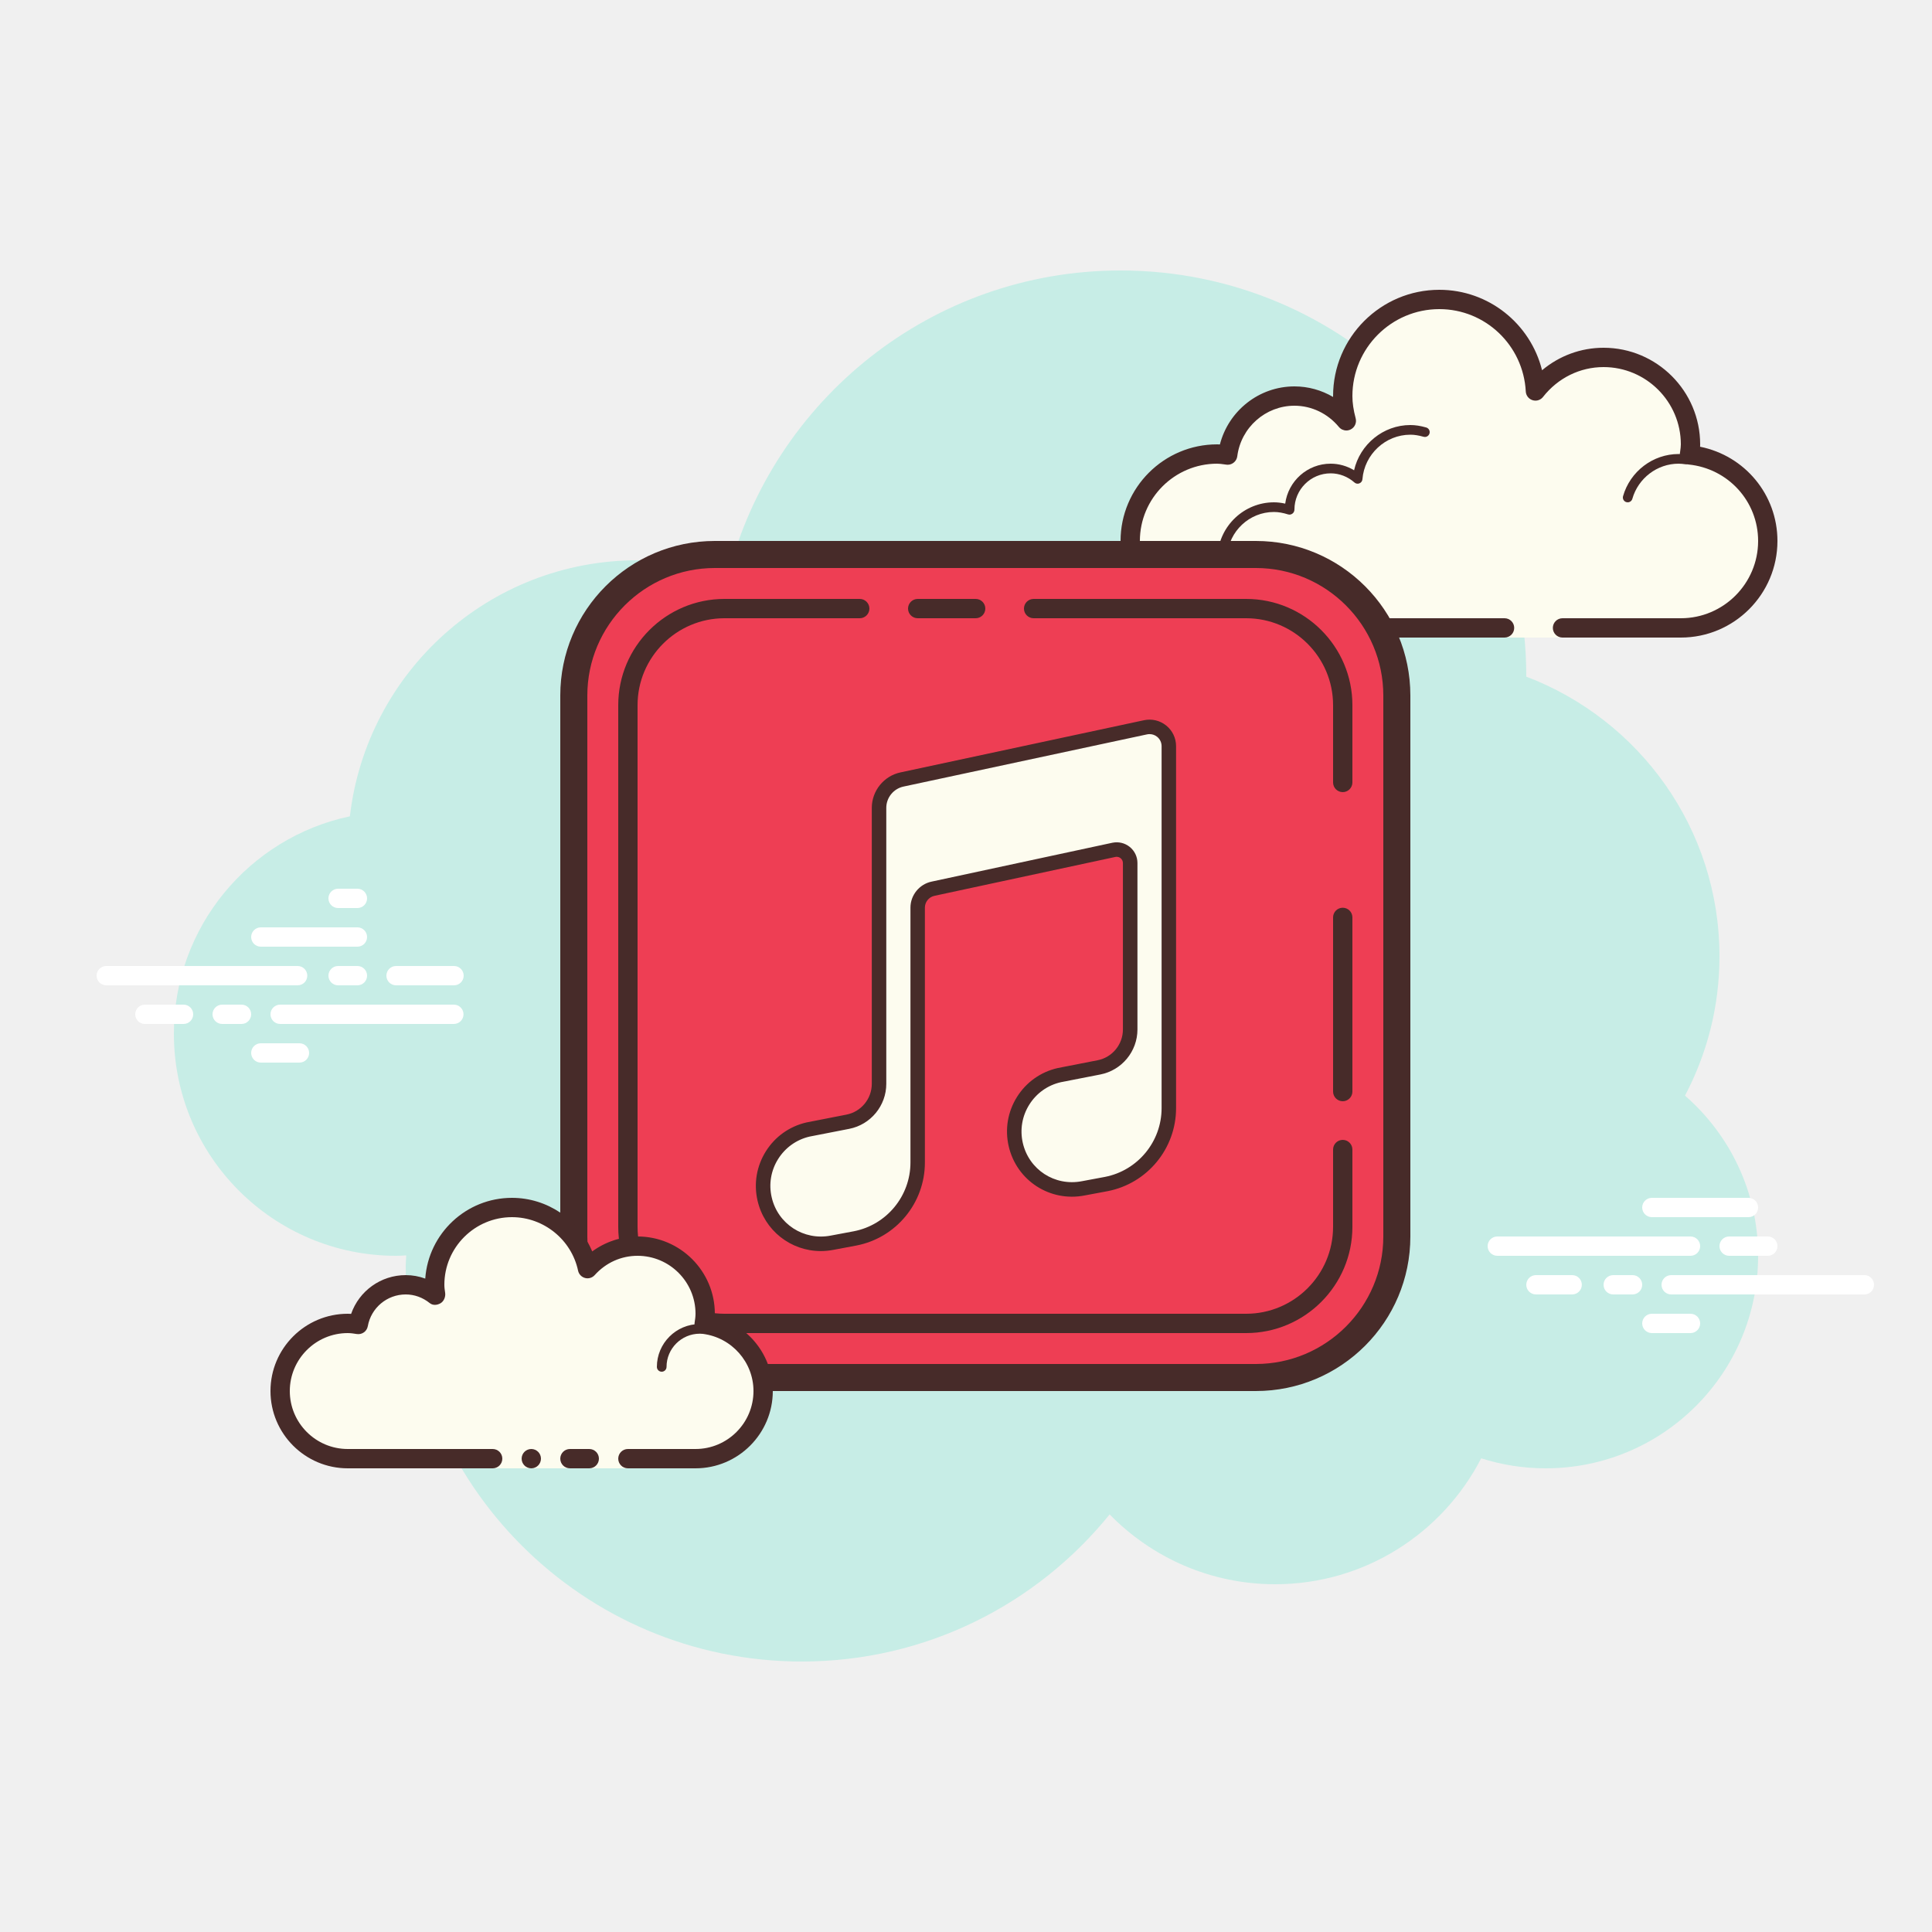
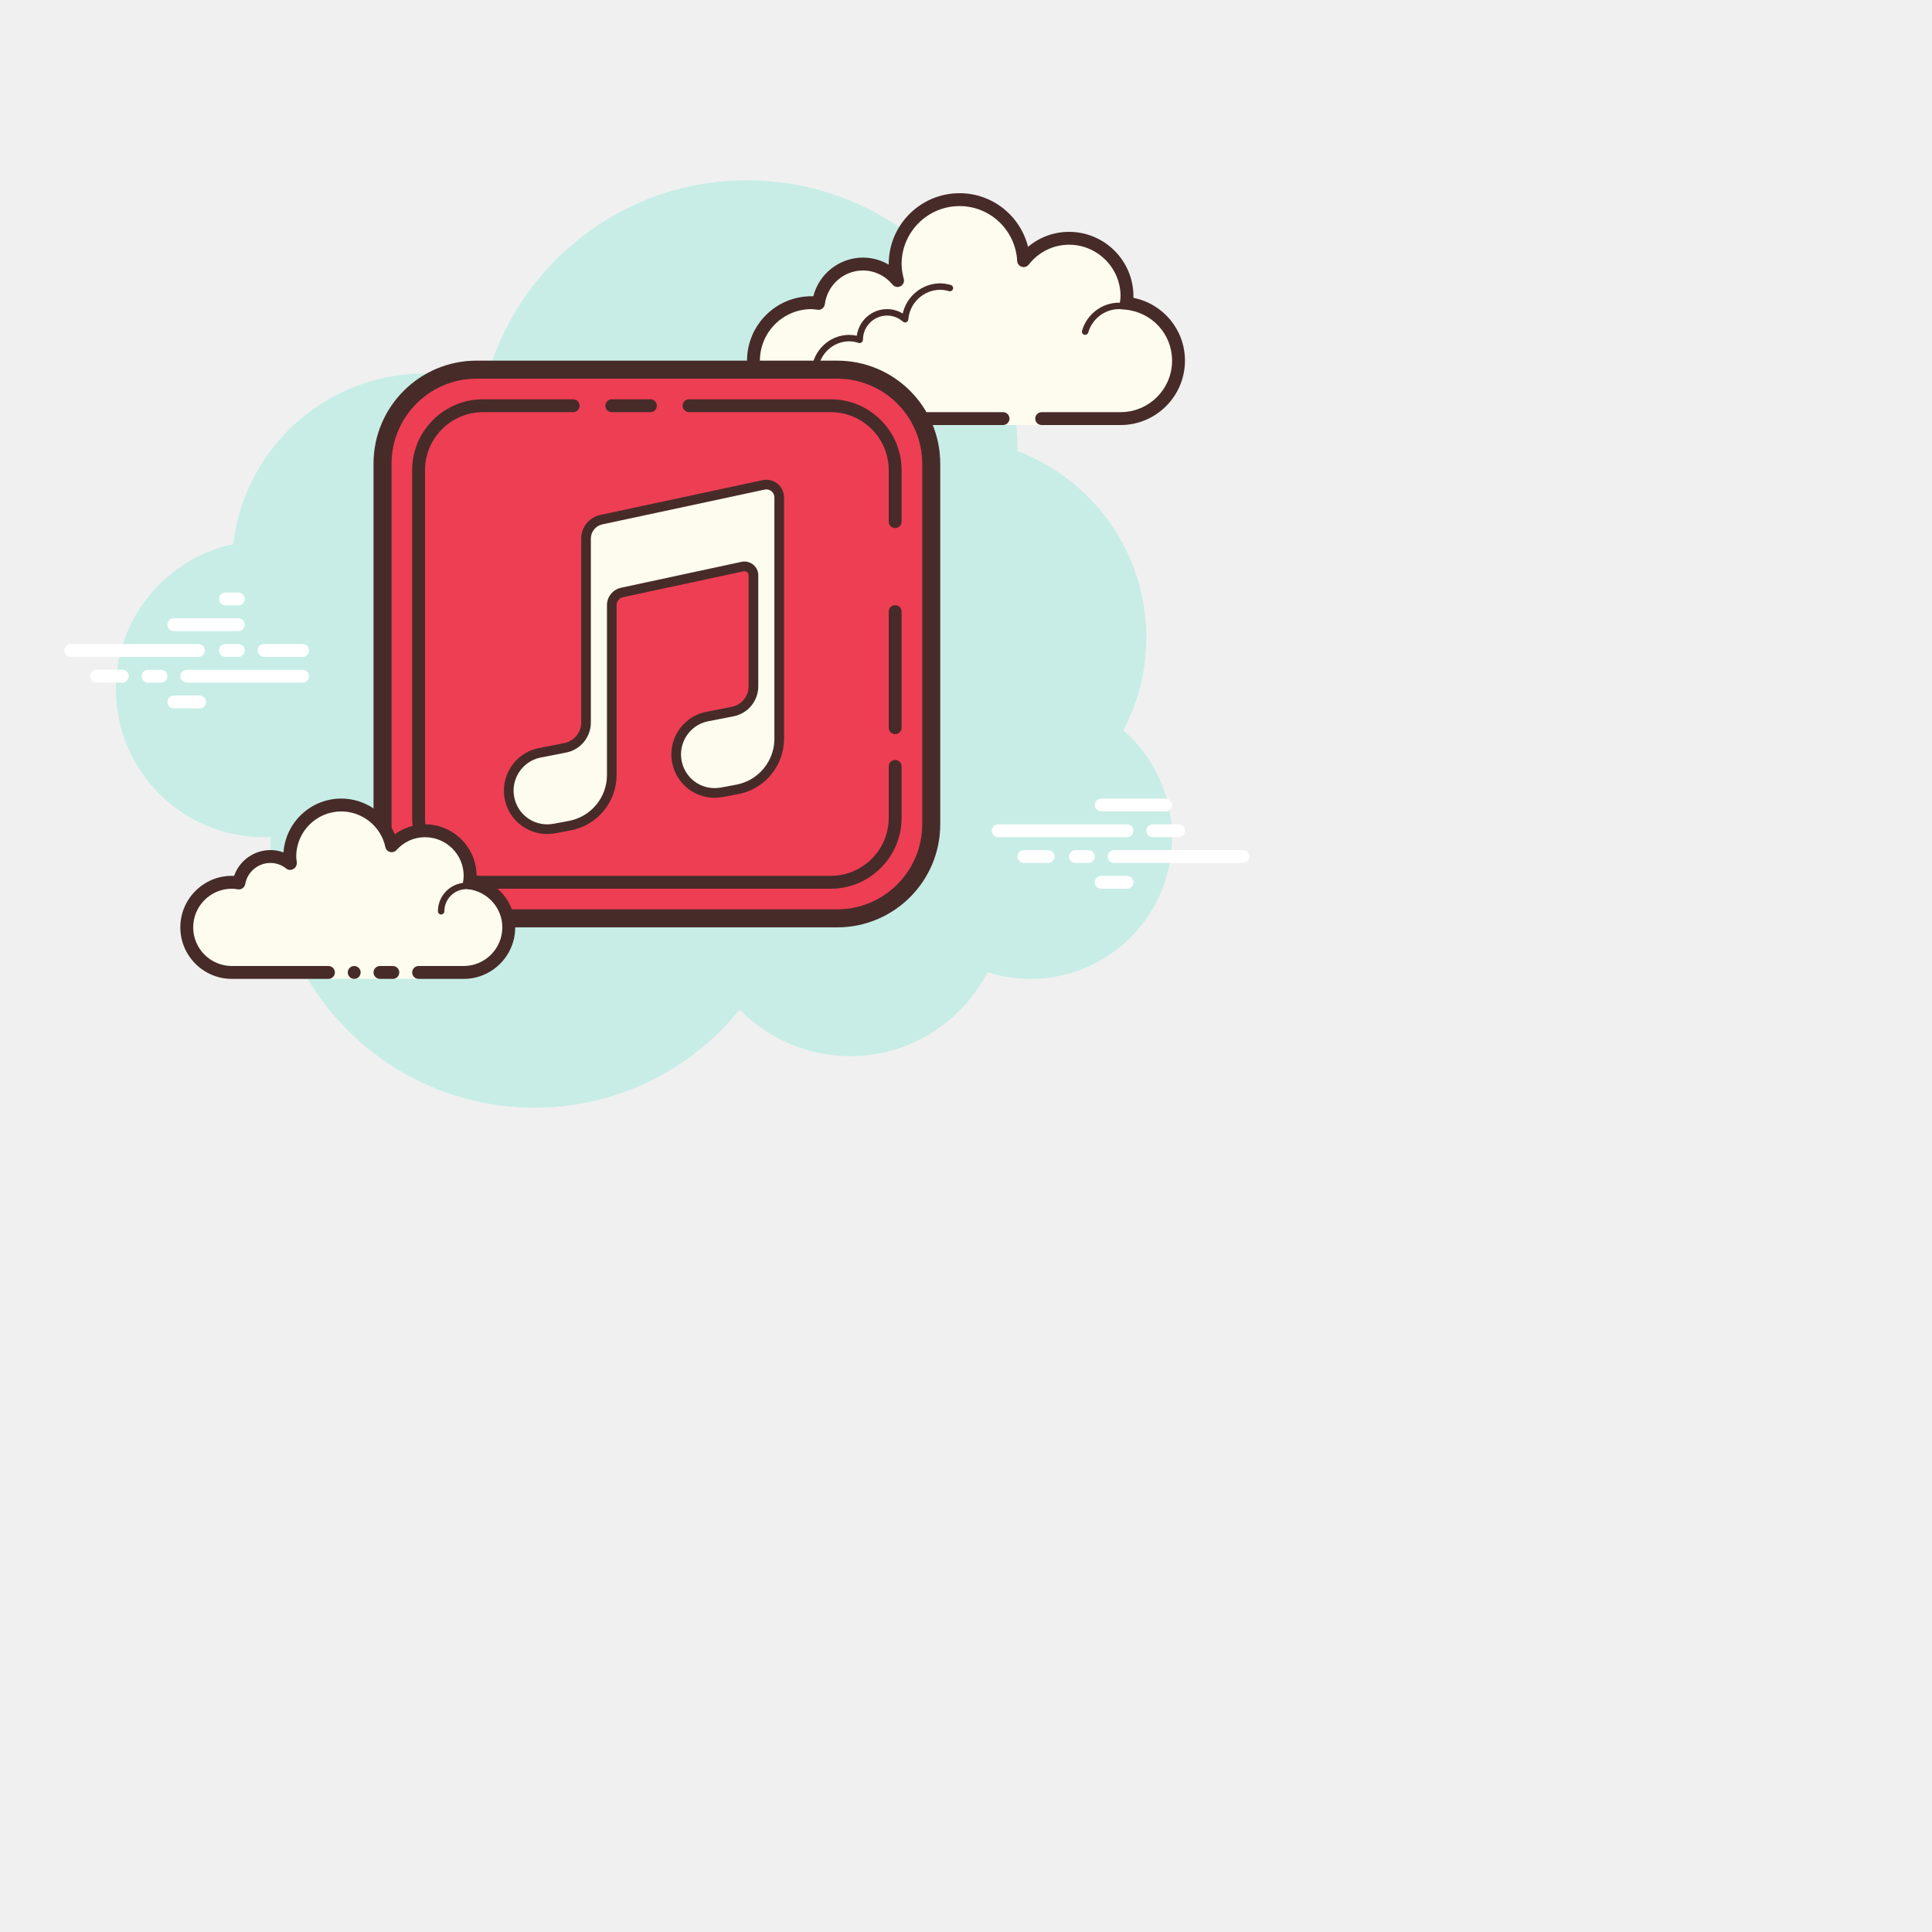
- <svg xmlns="http://www.w3.org/2000/svg" x="0px" y="0px" width="100" height="100" viewBox="0 0 100 100">
+ <svg xmlns="http://www.w3.org/2000/svg" x="0px" y="0px" width="150" height="150" viewBox="0 0 150 150">
  <path fill="#c7ede6" d="M87.215,56.71C88.35,54.555,89,52.105,89,49.5c0-6.621-4.159-12.257-10.001-14.478 C78.999,35.015,79,35.008,79,35c0-11.598-9.402-21-21-21c-9.784,0-17.981,6.701-20.313,15.757C36.211,29.272,34.638,29,33,29 c-7.692,0-14.023,5.793-14.89,13.252C12.906,43.353,9,47.969,9,53.5C9,59.851,14.149,65,20.5,65c0.177,0,0.352-0.012,0.526-0.022 C21.022,65.153,21,65.324,21,65.5C21,76.822,30.178,86,41.5,86c6.437,0,12.175-2.972,15.934-7.614C59.612,80.611,62.64,82,66,82 c4.65,0,8.674-2.65,10.666-6.518C77.718,75.817,78.837,76,80,76c6.075,0,11-4.925,11-11C91,61.689,89.53,58.727,87.215,56.71z" />
  <path fill="#fdfcef" d="M80.875,32.5c0,0,3.64,0,6.125,0s4.5-2.015,4.5-4.5c0-2.333-1.782-4.229-4.055-4.455 C87.467,23.364,87.5,23.187,87.5,23c0-2.485-2.015-4.5-4.5-4.5c-1.438,0-2.703,0.686-3.527,1.736 C79.333,17.6,77.171,15.5,74.5,15.5c-2.761,0-5,2.239-5,5c0,0.446,0.077,0.87,0.187,1.282C69.045,21.005,68.086,20.5,67,20.5 c-1.781,0-3.234,1.335-3.455,3.055C63.364,23.533,63.187,23.5,63,23.5c-2.485,0-4.5,2.015-4.5,4.5s2.015,4.5,4.5,4.5s9.5,0,9.5,0 h5.375V33h3V32.5z" />
  <path fill="#472b29" d="M74.5,15c-3.033,0-5.5,2.467-5.5,5.5c0,0.016,0,0.031,0,0.047C68.398,20.192,67.71,20,67,20 c-1.831,0-3.411,1.261-3.858,3.005C63.095,23.002,63.048,23,63,23c-2.757,0-5,2.243-5,5s2.243,5,5,5h14.875 c0.276,0,0.5-0.224,0.5-0.5s-0.224-0.5-0.5-0.5H63c-2.206,0-4-1.794-4-4s1.794-4,4-4c0.117,0,0.23,0.017,0.343,0.032l0.141,0.019 c0.021,0.003,0.041,0.004,0.062,0.004c0.246,0,0.462-0.185,0.495-0.437C64.232,22.125,65.504,21,67,21 c0.885,0,1.723,0.401,2.301,1.1c0.098,0.118,0.241,0.182,0.386,0.182c0.078,0,0.156-0.018,0.228-0.056 c0.209-0.107,0.314-0.346,0.254-0.573C70.054,21.218,70,20.852,70,20.5c0-2.481,2.019-4.5,4.5-4.5c2.381,0,4.347,1.872,4.474,4.263 c0.011,0.208,0.15,0.387,0.349,0.45c0.05,0.016,0.101,0.024,0.152,0.024c0.15,0,0.296-0.069,0.392-0.192 C80.638,19.563,81.779,19,83,19c2.206,0,4,1.794,4,4c0,0.117-0.017,0.23-0.032,0.343l-0.019,0.141 c-0.016,0.134,0.022,0.268,0.106,0.373s0.207,0.172,0.34,0.185C89.451,24.247,91,25.949,91,28c0,2.206-1.794,4-4,4h-6.125 c-0.276,0-0.5,0.224-0.5,0.5s0.224,0.5,0.5,0.5H87c2.757,0,5-2.243,5-5c0-2.397-1.689-4.413-4.003-4.877 C87.999,23.082,88,23.041,88,23c0-2.757-2.243-5-5-5c-1.176,0-2.293,0.416-3.183,1.164C79.219,16.76,77.055,15,74.5,15L74.5,15z" />
  <path fill="#472b29" d="M73,22c-1.403,0-2.609,0.999-2.913,2.341C69.72,24.119,69.301,24,68.875,24 c-1.202,0-2.198,0.897-2.353,2.068C66.319,26.022,66.126,26,65.938,26c-1.529,0-2.811,1.2-2.918,2.732 C63.01,28.87,63.114,28.99,63.251,29c0.006,0,0.012,0,0.018,0c0.13,0,0.24-0.101,0.249-0.232c0.089-1.271,1.151-2.268,2.419-2.268 c0.229,0,0.47,0.042,0.738,0.127c0.022,0.007,0.045,0.01,0.067,0.01c0.055,0,0.11-0.02,0.156-0.054 C66.962,26.537,67,26.455,67,26.375c0-1.034,0.841-1.875,1.875-1.875c0.447,0,0.885,0.168,1.231,0.473 c0.047,0.041,0.106,0.063,0.165,0.063c0.032,0,0.063-0.006,0.093-0.019c0.088-0.035,0.148-0.117,0.155-0.212 C70.623,23.512,71.712,22.5,73,22.5c0.208,0,0.425,0.034,0.682,0.107c0.023,0.007,0.047,0.01,0.07,0.01 c0.109,0,0.207-0.073,0.239-0.182c0.038-0.133-0.039-0.271-0.172-0.309C73.517,22.04,73.256,22,73,22L73,22z" />
  <path fill="#472b29" d="M86.883,23.5c-1.326,0-2.508,0.897-2.874,2.182c-0.038,0.133,0.039,0.271,0.172,0.309 C84.205,25.997,84.228,26,84.25,26c0.109,0,0.209-0.072,0.24-0.182C84.795,24.748,85.779,24,86.883,24 c0.117,0,0.23,0.014,0.342,0.029c0.012,0.002,0.023,0.003,0.035,0.003c0.121,0,0.229-0.092,0.246-0.217 c0.019-0.137-0.077-0.263-0.214-0.281C87.158,23.516,87.022,23.5,86.883,23.5L86.883,23.5z" />
  <path fill="#fff" d="M15.405,51H5.5C5.224,51,5,50.776,5,50.5S5.224,50,5.5,50h9.905c0.276,0,0.5,0.224,0.5,0.5 S15.682,51,15.405,51z" />
  <path fill="#fff" d="M18.5,51h-1c-0.276,0-0.5-0.224-0.5-0.5s0.224-0.5,0.5-0.5h1c0.276,0,0.5,0.224,0.5,0.5 S18.777,51,18.5,51z" />
  <path fill="#fff" d="M23.491,53H14.5c-0.276,0-0.5-0.224-0.5-0.5s0.224-0.5,0.5-0.5h8.991c0.276,0,0.5,0.224,0.5,0.5 S23.767,53,23.491,53z" />
  <path fill="#ee3e54" d="M36.546,29h28.409c3.753,0,6.796,3.043,6.796,6.796v28.409c0,3.753-3.043,6.796-6.796,6.796H36.546 c-3.753,0-6.796-3.043-6.796-6.796V35.796C29.75,32.043,32.793,29,36.546,29z" />
  <path fill="#fff" d="M12.5,53h-1c-0.276,0-0.5-0.224-0.5-0.5s0.224-0.5,0.5-0.5h1c0.276,0,0.5,0.224,0.5,0.5 S12.777,53,12.5,53z" />
  <path fill="#fff" d="M9.5,53h-2C7.224,53,7,52.776,7,52.5S7.224,52,7.5,52h2c0.276,0,0.5,0.224,0.5,0.5S9.777,53,9.5,53z" />
  <path fill="#fff" d="M15.5,55h-2c-0.276,0-0.5-0.224-0.5-0.5s0.224-0.5,0.5-0.5h2c0.276,0,0.5,0.224,0.5,0.5 S15.776,55,15.5,55z" />
  <path fill="#fff" d="M18.5,46c-0.177,0-0.823,0-1,0c-0.276,0-0.5,0.224-0.5,0.5s0.224,0.5,0.5,0.5c0.177,0,0.823,0,1,0 c0.276,0,0.5-0.224,0.5-0.5S18.776,46,18.5,46z" />
  <path fill="#fff" d="M18.5,48c-0.177,0-4.823,0-5,0c-0.276,0-0.5,0.224-0.5,0.5s0.224,0.5,0.5,0.5c0.177,0,4.823,0,5,0 c0.276,0,0.5-0.224,0.5-0.5S18.776,48,18.5,48z" />
  <path fill="#fff" d="M23.5,50c-0.177,0-2.823,0-3,0c-0.276,0-0.5,0.224-0.5,0.5s0.224,0.5,0.5,0.5c0.177,0,2.823,0,3,0 c0.276,0,0.5-0.224,0.5-0.5S23.776,50,23.5,50z" />
  <path fill="#fff" d="M87.5,65h-10c-0.276,0-0.5-0.224-0.5-0.5s0.224-0.5,0.5-0.5h10c0.276,0,0.5,0.224,0.5,0.5 S87.776,65,87.5,65z" />
  <path fill="#fff" d="M91.5,65h-2c-0.276,0-0.5-0.224-0.5-0.5s0.224-0.5,0.5-0.5h2c0.276,0,0.5,0.224,0.5,0.5 S91.776,65,91.5,65z" />
  <path fill="#fff" d="M96.5,67h-10c-0.276,0-0.5-0.224-0.5-0.5s0.224-0.5,0.5-0.5h10c0.276,0,0.5,0.224,0.5,0.5 S96.777,67,96.5,67z" />
  <path fill="#fff" d="M84.5,67h-1c-0.276,0-0.5-0.224-0.5-0.5s0.224-0.5,0.5-0.5h1c0.276,0,0.5,0.224,0.5,0.5 S84.776,67,84.5,67z" />
  <path fill="#fff" d="M81.375,67H79.5c-0.276,0-0.5-0.224-0.5-0.5s0.224-0.5,0.5-0.5h1.875c0.276,0,0.5,0.224,0.5,0.5 S81.651,67,81.375,67z" />
  <path fill="#fff" d="M90.5,63h-5c-0.276,0-0.5-0.224-0.5-0.5s0.224-0.5,0.5-0.5h5c0.276,0,0.5,0.224,0.5,0.5 S90.777,63,90.5,63z" />
  <path fill="#fff" d="M87.5,69h-2c-0.276,0-0.5-0.224-0.5-0.5s0.224-0.5,0.5-0.5h2c0.276,0,0.5,0.224,0.5,0.5 S87.776,69,87.5,69z" />
  <path fill="#472b29" d="M65,29.4c3.639,0,6.6,2.961,6.6,6.6v28c0,3.639-2.961,6.6-6.6,6.6H37c-3.639,0-6.6-2.961-6.6-6.6V36 c0-3.639,2.961-6.6,6.6-6.6H65 M65,28H37c-4.418,0-8,3.582-8,8v28c0,4.418,3.582,8,8,8h28c4.418,0,8-3.582,8-8V36 C73,31.582,69.418,28,65,28L65,28z" />
  <path fill="#472b29" d="M69.5,41c-0.276,0-0.5-0.224-0.5-0.5v-4c0-2.481-2.019-4.5-4.5-4.5h-11c-0.276,0-0.5-0.224-0.5-0.5 s0.224-0.5,0.5-0.5h11c3.032,0,5.5,2.467,5.5,5.5v4C70,40.776,69.776,41,69.5,41z" />
  <path fill="#472b29" d="M69.5,57c-0.276,0-0.5-0.224-0.5-0.5v-9.016c0-0.276,0.224-0.5,0.5-0.5s0.5,0.224,0.5,0.5V56.5 C70,56.776,69.776,57,69.5,57z" />
  <path fill="#472b29" d="M64.5,69h-27c-3.032,0-5.5-2.467-5.5-5.5v-27c0-3.033,2.468-5.5,5.5-5.5h7 c0.276,0,0.5,0.224,0.5,0.5S44.776,32,44.5,32h-7c-2.481,0-4.5,2.019-4.5,4.5v27c0,2.481,2.019,4.5,4.5,4.5h27 c2.481,0,4.5-2.019,4.5-4.5v-4c0-0.276,0.224-0.5,0.5-0.5s0.5,0.224,0.5,0.5v4C70,66.533,67.532,69,64.5,69z" />
  <path fill="#472b29" d="M50.5,32h-3c-0.276,0-0.5-0.224-0.5-0.5s0.224-0.5,0.5-0.5h3c0.276,0,0.5,0.224,0.5,0.5 S50.776,32,50.5,32z" />
  <path fill="#fdfcef" d="M59.29,37.645l-12.605,2.701c-0.692,0.148-1.186,0.759-1.186,1.467v14.285 c0,0.957-0.678,1.78-1.617,1.963c-0.976,0.19-2.035,0.397-2.053,0.401c-1.615,0.37-2.624,1.979-2.254,3.594 c0.363,1.582,1.914,2.574,3.495,2.267l1.192-0.223c1.88-0.365,3.237-2.012,3.237-3.926V46.979c0-0.471,0.329-0.879,0.79-0.978 l9.363-2.013c0.436-0.094,0.847,0.239,0.847,0.684v8.612c0,0.957-0.678,1.78-1.617,1.963c-0.976,0.19-2.035,0.397-2.053,0.401 c-1.615,0.37-2.624,1.979-2.254,3.594c0.363,1.582,1.914,2.574,3.495,2.267l1.192-0.223c1.88-0.365,3.237-2.012,3.237-3.926V38.622 C60.5,37.986,59.913,37.511,59.29,37.645z" />
  <path fill="#472b29" d="M42.484,64.755c-1.543,0-2.917-1.054-3.275-2.615c-0.201-0.879-0.048-1.783,0.431-2.547 c0.479-0.764,1.227-1.295,2.105-1.496c0.023-0.005,1.085-0.213,2.065-0.404c0.761-0.148,1.314-0.818,1.314-1.595V41.813 c0-0.879,0.624-1.65,1.482-1.833l12.605-2.701h-0.001c0.408-0.086,0.828,0.012,1.154,0.275c0.324,0.262,0.51,0.652,0.509,1.069 V57.36c0,2.09-1.489,3.896-3.541,4.294l-1.193,0.223c-1.796,0.35-3.521-0.771-3.93-2.551c-0.202-0.879-0.049-1.784,0.43-2.548 c0.479-0.764,1.227-1.295,2.105-1.495c0.022-0.007,1.137-0.224,2.065-0.404c0.761-0.147,1.313-0.818,1.313-1.595v-8.612 c0-0.099-0.044-0.19-0.121-0.252c-0.045-0.037-0.145-0.093-0.271-0.065l-9.364,2.013c-0.286,0.062-0.494,0.318-0.494,0.611v13.195 c0,2.091-1.489,3.896-3.541,4.294l-1.194,0.224C42.919,64.734,42.7,64.755,42.484,64.755z M59.501,37.998 c-0.044,0-0.088,0.004-0.132,0.014c0,0,0,0-0.001,0l-12.604,2.701c-0.516,0.11-0.89,0.573-0.89,1.1v14.285 c0,1.134-0.808,2.114-1.92,2.331c-0.962,0.188-2.004,0.392-2.048,0.4c-0.676,0.155-1.257,0.568-1.63,1.162s-0.491,1.298-0.334,1.98 c0.317,1.384,1.66,2.254,3.058,1.983l1.194-0.224c1.698-0.329,2.931-1.825,2.931-3.558V46.979c0-0.644,0.457-1.209,1.086-1.345 l9.363-2.013c0.324-0.066,0.647,0.011,0.901,0.215c0.254,0.205,0.399,0.51,0.399,0.836v8.612c0,1.135-0.808,2.114-1.921,2.331 c-0.947,0.184-1.974,0.385-2.042,0.399c-0.682,0.155-1.264,0.568-1.636,1.163c-0.372,0.594-0.491,1.297-0.335,1.98 c0.318,1.383,1.651,2.255,3.059,1.982l1.193-0.223c1.698-0.33,2.932-1.826,2.932-3.558V38.622c0-0.189-0.084-0.366-0.23-0.485 C59.78,38.045,59.643,37.998,59.501,37.998z M59.29,37.645h0.01H59.29z" />
  <path fill="#fdfcef" d="M32.5,75.5c0,0,1.567,0,3.5,0s3.5-1.567,3.5-3.5c0-1.781-1.335-3.234-3.055-3.455 C36.473,68.366,36.5,68.187,36.5,68c0-1.933-1.567-3.5-3.5-3.5c-1.032,0-1.95,0.455-2.59,1.165 c-0.384-1.808-1.987-3.165-3.91-3.165c-2.209,0-4,1.791-4,4c0,0.191,0.03,0.374,0.056,0.558C22.128,66.714,21.592,66.5,21,66.5 c-1.228,0-2.245,0.887-2.455,2.055C18.366,68.527,18.187,68.5,18,68.5c-1.933,0-3.5,1.567-3.5,3.5s1.567,3.5,3.5,3.5s7.5,0,7.5,0 V76h7V75.5z" />
  <path fill="#472b29" d="M34.25,71C34.112,71,34,70.888,34,70.75c0-1.223,0.995-2.218,2.218-2.218 c0.034,0.009,0.737-0.001,1.244,0.136c0.133,0.036,0.212,0.173,0.176,0.306c-0.036,0.134-0.173,0.213-0.306,0.176 c-0.444-0.12-1.1-0.12-1.113-0.118c-0.948,0-1.719,0.771-1.719,1.718C34.5,70.888,34.388,71,34.25,71z" />
  <circle cx="27.5" cy="75.5" r=".5" fill="#472b29" />
  <path fill="#472b29" d="M36,76h-3.5c-0.276,0-0.5-0.224-0.5-0.5s0.224-0.5,0.5-0.5H36c1.654,0,3-1.346,3-3 c0-1.496-1.125-2.768-2.618-2.959c-0.134-0.018-0.255-0.088-0.336-0.196s-0.115-0.244-0.094-0.377C35.975,68.314,36,68.16,36,68 c0-1.654-1.346-3-3-3c-0.85,0-1.638,0.355-2.219,1c-0.125,0.139-0.321,0.198-0.5,0.148c-0.182-0.049-0.321-0.195-0.36-0.379 C29.58,64.165,28.141,63,26.5,63c-1.93,0-3.5,1.57-3.5,3.5c0,0.143,0.021,0.28,0.041,0.418c0.029,0.203-0.063,0.438-0.242,0.54 s-0.396,0.118-0.556-0.01C21.878,67.155,21.449,67,21,67c-0.966,0-1.792,0.691-1.963,1.644c-0.048,0.267-0.296,0.446-0.569,0.405 C18.314,69.025,18.16,69,18,69c-1.654,0-3,1.346-3,3s1.346,3,3,3h7.5c0.276,0,0.5,0.224,0.5,0.5S25.776,76,25.5,76H18 c-2.206,0-4-1.794-4-4s1.794-4,4-4c0.059,0,0.116,0.002,0.174,0.006C18.588,66.82,19.711,66,21,66c0.349,0,0.689,0.061,1.011,0.18 C22.176,63.847,24.126,62,26.5,62c1.831,0,3.466,1.127,4.153,2.774C31.333,64.276,32.155,64,33,64c2.206,0,4,1.794,4,4 c0,0.048-0.001,0.095-0.004,0.142C38.739,68.59,40,70.169,40,72C40,74.206,38.206,76,36,76z" />
  <path fill="#472b29" d="M30.5,75c-0.159,0-0.841,0-1,0c-0.276,0-0.5,0.224-0.5,0.5s0.224,0.5,0.5,0.5c0.159,0,0.841,0,1,0 c0.276,0,0.5-0.224,0.5-0.5S30.776,75,30.5,75z" />
</svg>
